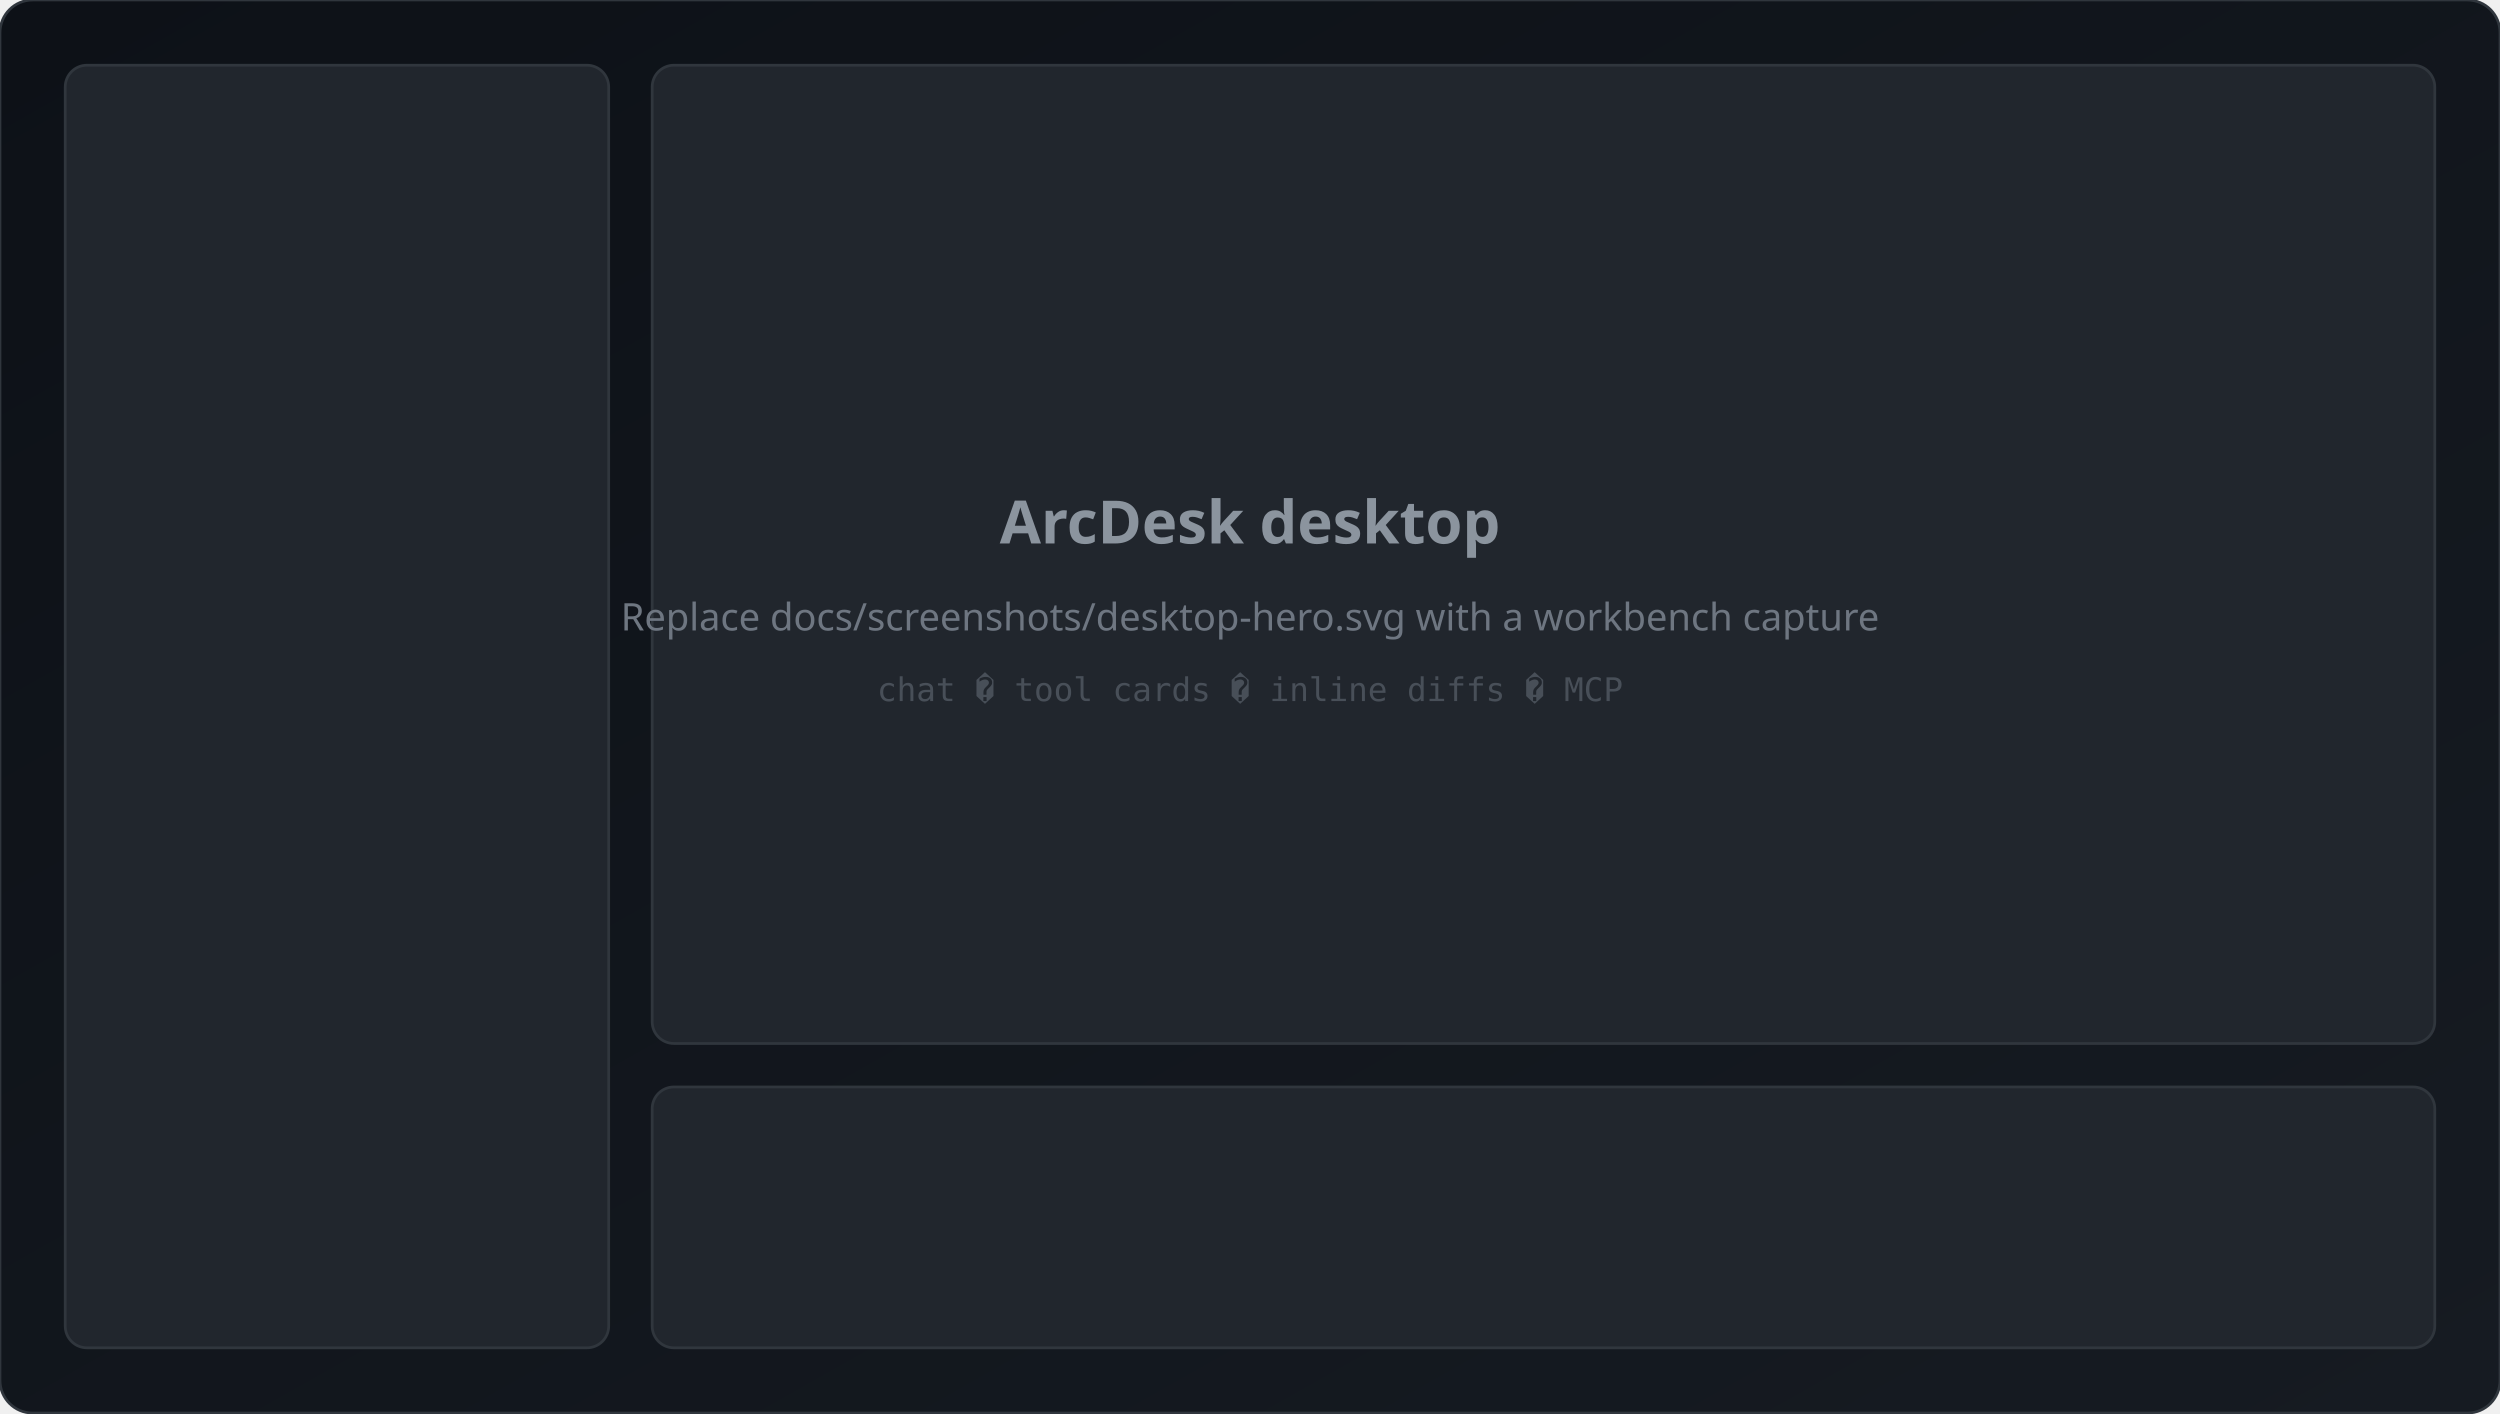
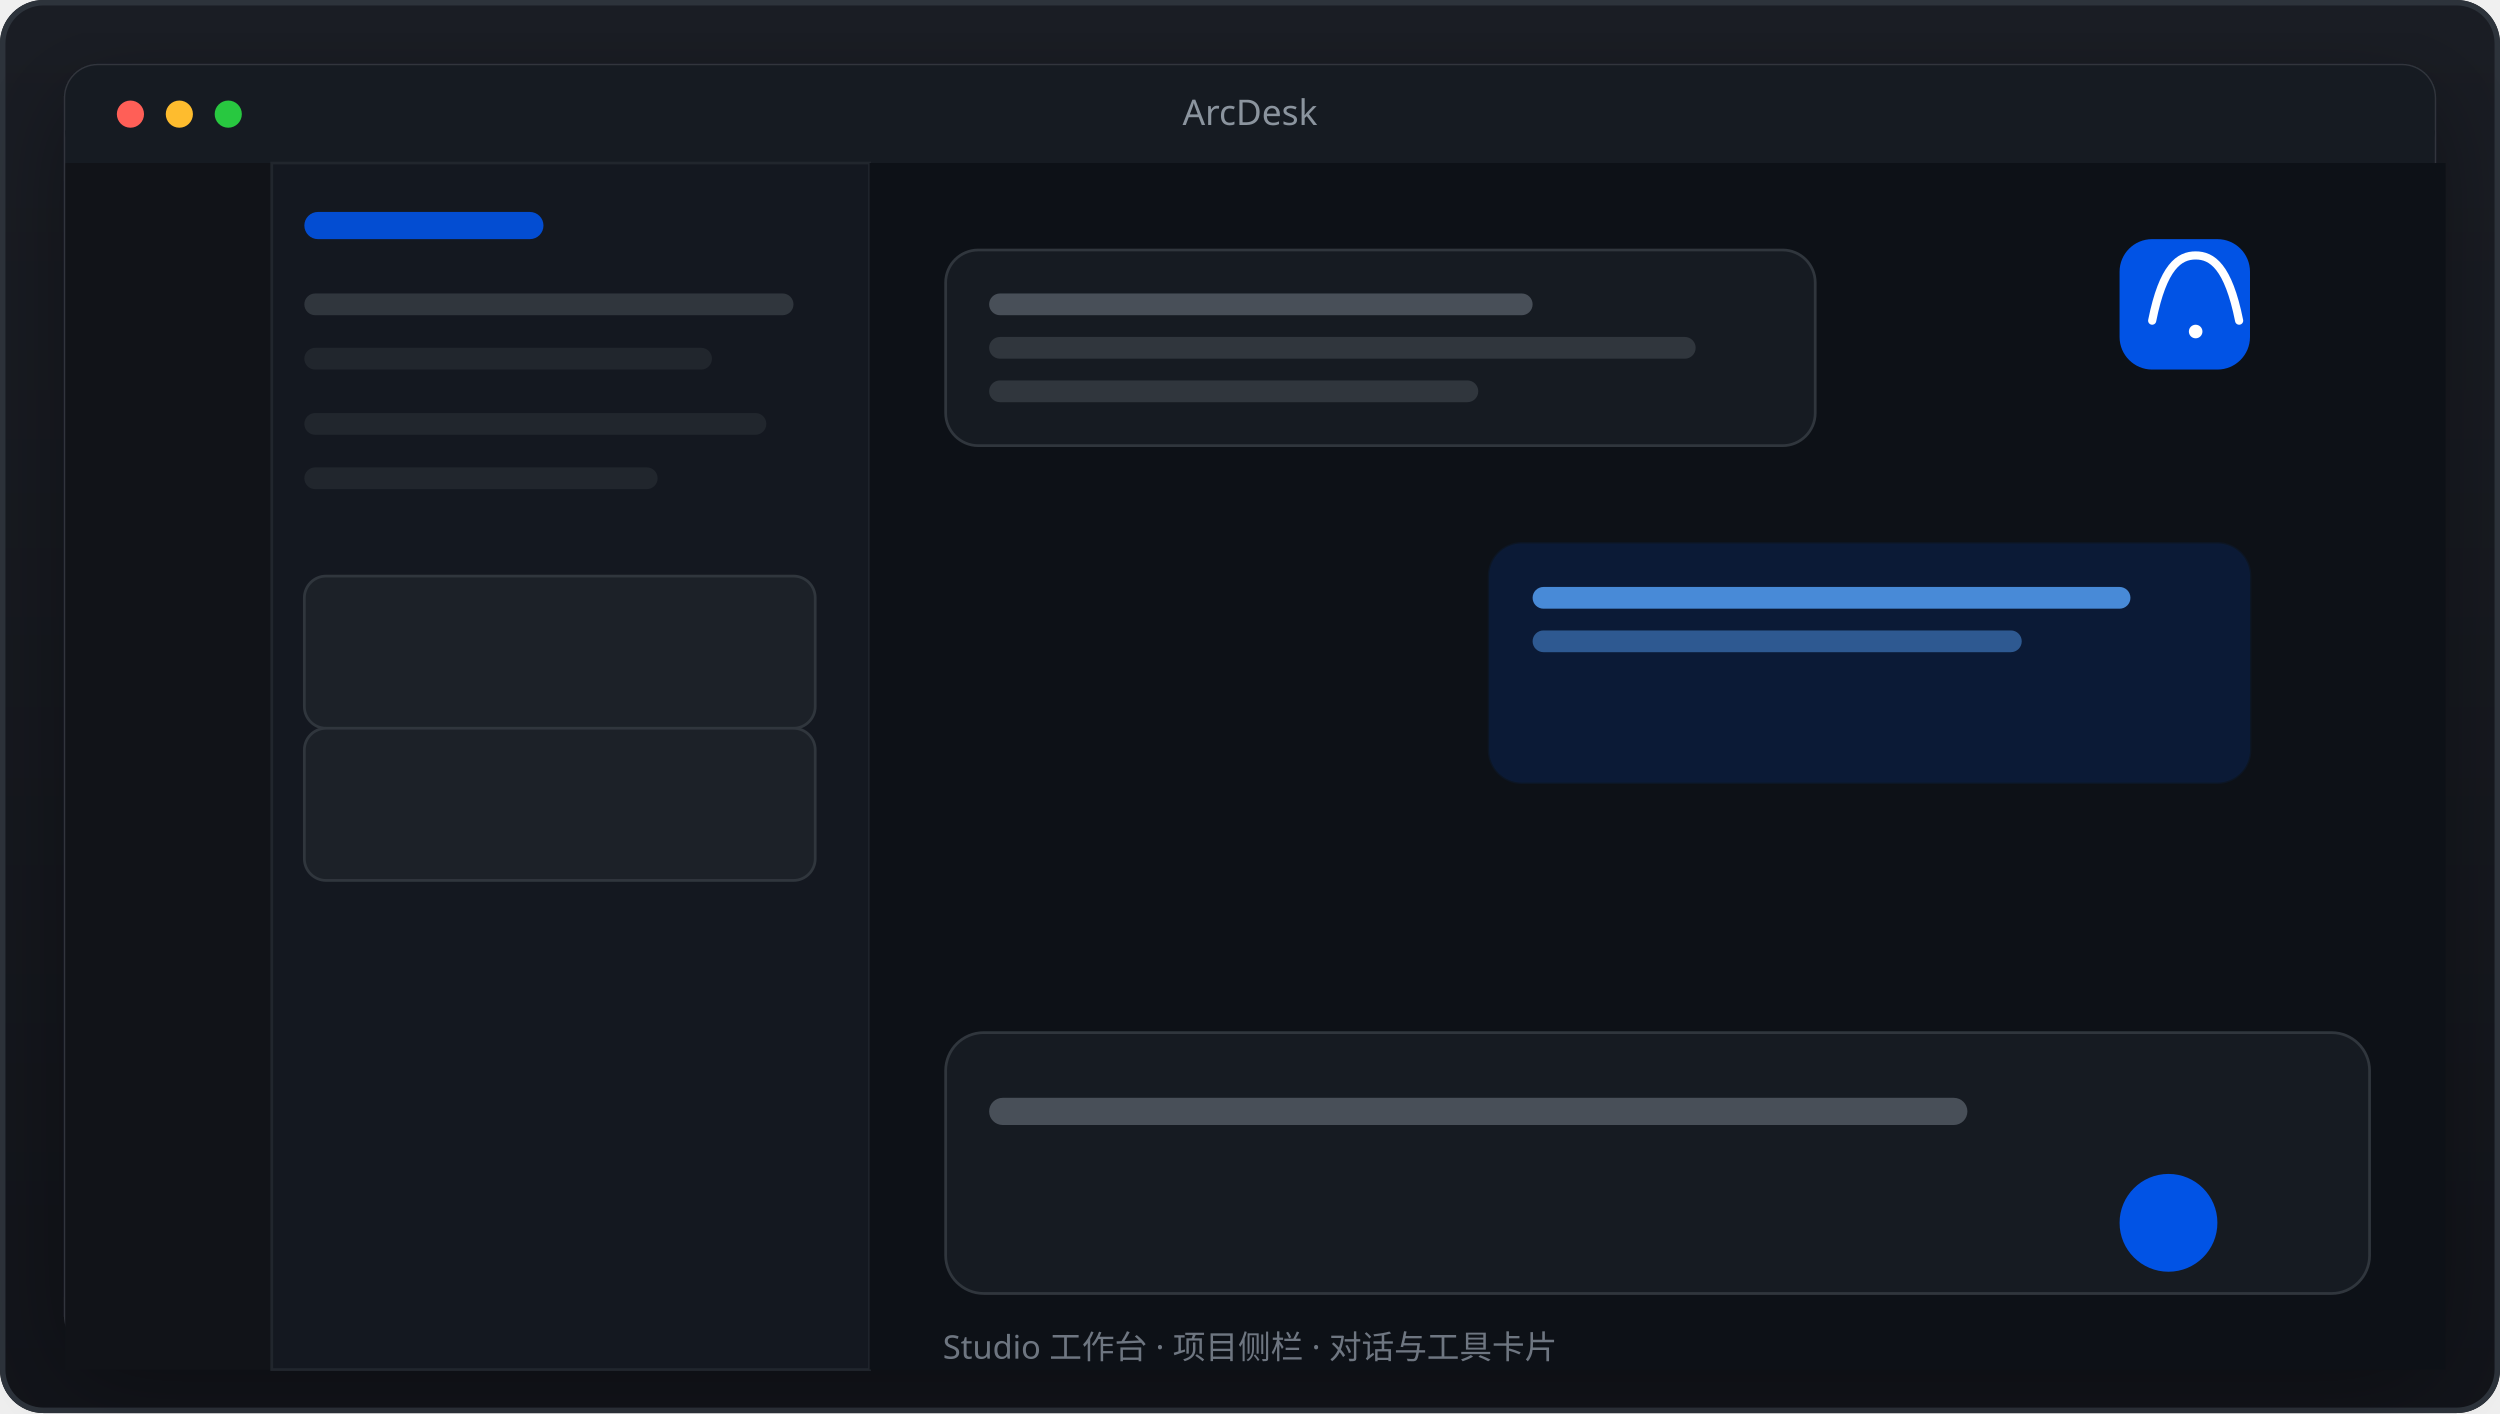
- <svg xmlns="http://www.w3.org/2000/svg" width="920" height="520" viewBox="0 0 920 520" role="img" aria-label="ArcDesk desktop preview placeholder">
+ <svg xmlns="http://www.w3.org/2000/svg" width="920" height="520" viewBox="0 0 920 520" role="img" aria-label="ArcDesk 桌面工作台预览">
  <defs>
-     <linearGradient id="bg" x1="0" y1="0" x2="1" y2="1">
-       <stop offset="0%" stop-color="#0d1117" />
-       <stop offset="100%" stop-color="#161b22" />
+     <linearGradient id="bg" x1="0" y1="0" x2="0" y2="1">
+       <stop offset="0%" stop-color="#1a1d24" />
+       <stop offset="100%" stop-color="#12141a" />
    </linearGradient>
+     <filter id="shadow" x="-20%" y="-20%" width="140%" height="140%">
+       <feDropShadow dx="0" dy="12" stdDeviation="18" flood-color="#000" flood-opacity="0.35" />
+     </filter>
  </defs>
-   <rect width="920" height="520" rx="12" fill="url(#bg)" stroke="#30363d" stroke-width="1" />
-   <rect x="24" y="24" width="200" height="472" rx="8" fill="#21262d" stroke="#30363d" />
-   <rect x="240" y="24" width="656" height="360" rx="8" fill="#21262d" stroke="#30363d" />
-   <rect x="240" y="400" width="656" height="96" rx="8" fill="#21262d" stroke="#30363d" />
-   <text x="460" y="200" text-anchor="middle" fill="#8b949e" font-family="system-ui,Segoe UI,sans-serif" font-size="22" font-weight="600">ArcDesk desktop</text>
-   <text x="460" y="232" text-anchor="middle" fill="#6e7681" font-family="system-ui,Segoe UI,sans-serif" font-size="14">Replace docs/screenshots/desktop-hero.svg with a workbench capture</text>
-   <text x="460" y="258" text-anchor="middle" fill="#484f58" font-family="ui-monospace,Consolas,monospace" font-size="12">chat � tool cards � inline diffs � MCP</text>
+   <rect width="920" height="520" rx="16" fill="url(#bg)" />
+   <rect x="1" y="1" width="918" height="518" rx="15" fill="none" stroke="#2d333b" stroke-width="2" />
+   <rect x="24" y="24" width="872" height="472" rx="12" fill="#0f1117" stroke="#30363d" filter="url(#shadow)" />
+   <rect x="24" y="24" width="872" height="36" rx="12" fill="#161b22" />
+   <rect x="24" y="48" width="872" height="12" fill="#161b22" />
+   <circle cx="48" cy="42" r="5" fill="#ff5f57" />
+   <circle cx="66" cy="42" r="5" fill="#febc2e" />
+   <circle cx="84" cy="42" r="5" fill="#28c840" />
+   <text x="460" y="46" text-anchor="middle" fill="#8b949e" font-family="Segoe UI, system-ui, sans-serif" font-size="13">ArcDesk</text>
+   <rect x="24" y="60" width="76" height="444" fill="#111318" />
+   <rect x="100" y="60" width="220" height="444" fill="#141820" stroke="#21262d" />
+   <rect x="112" y="78" width="88" height="10" rx="5" fill="#0153e5" opacity="0.9" />
+   <rect x="112" y="108" width="180" height="8" rx="4" fill="#30363d" />
+   <rect x="112" y="128" width="150" height="8" rx="4" fill="#21262d" />
+   <rect x="112" y="152" width="170" height="8" rx="4" fill="#21262d" />
+   <rect x="112" y="172" width="130" height="8" rx="4" fill="#21262d" />
+   <rect x="112" y="212" width="188" height="56" rx="8" fill="#1c2128" stroke="#30363d" />
+   <rect x="112" y="268" width="188" height="56" rx="8" fill="#1c2128" stroke="#30363d" />
+   <rect x="320" y="60" width="580" height="444" fill="#0d1117" />
+   <rect x="348" y="92" width="320" height="72" rx="12" fill="#161b22" stroke="#30363d" />
+   <rect x="364" y="108" width="200" height="8" rx="4" fill="#484f58" />
+   <rect x="364" y="124" width="260" height="8" rx="4" fill="#30363d" />
+   <rect x="364" y="140" width="180" height="8" rx="4" fill="#30363d" />
+   <rect x="548" y="200" width="280" height="88" rx="12" fill="#0153e5" opacity="0.15" stroke="#0153e5" stroke-opacity="0.45" />
+   <rect x="564" y="216" width="220" height="8" rx="4" fill="#58a6ff" opacity="0.8" />
+   <rect x="564" y="232" width="180" height="8" rx="4" fill="#58a6ff" opacity="0.45" />
+   <rect x="348" y="380" width="524" height="96" rx="14" fill="#161b22" stroke="#30363d" />
+   <rect x="364" y="404" width="360" height="10" rx="5" fill="#484f58" />
+   <rect x="780" y="432" width="36" height="36" rx="18" fill="#0153e5" />
+   <rect x="780" y="88" width="48" height="48" rx="12" fill="#0153e5" />
+   <path d="M792 118C796 98 802 94 808 94s12 4 16 24" fill="none" stroke="#fff" stroke-width="3" stroke-linecap="round" />
+   <circle cx="808" cy="122" r="2.5" fill="#fff" />
+   <text x="460" y="500" text-anchor="middle" fill="#6e7681" font-family="Segoe UI, system-ui, sans-serif" font-size="12">Studio 工作台 · 项目侧栏 · 对话与工具卡片</text>
</svg>
